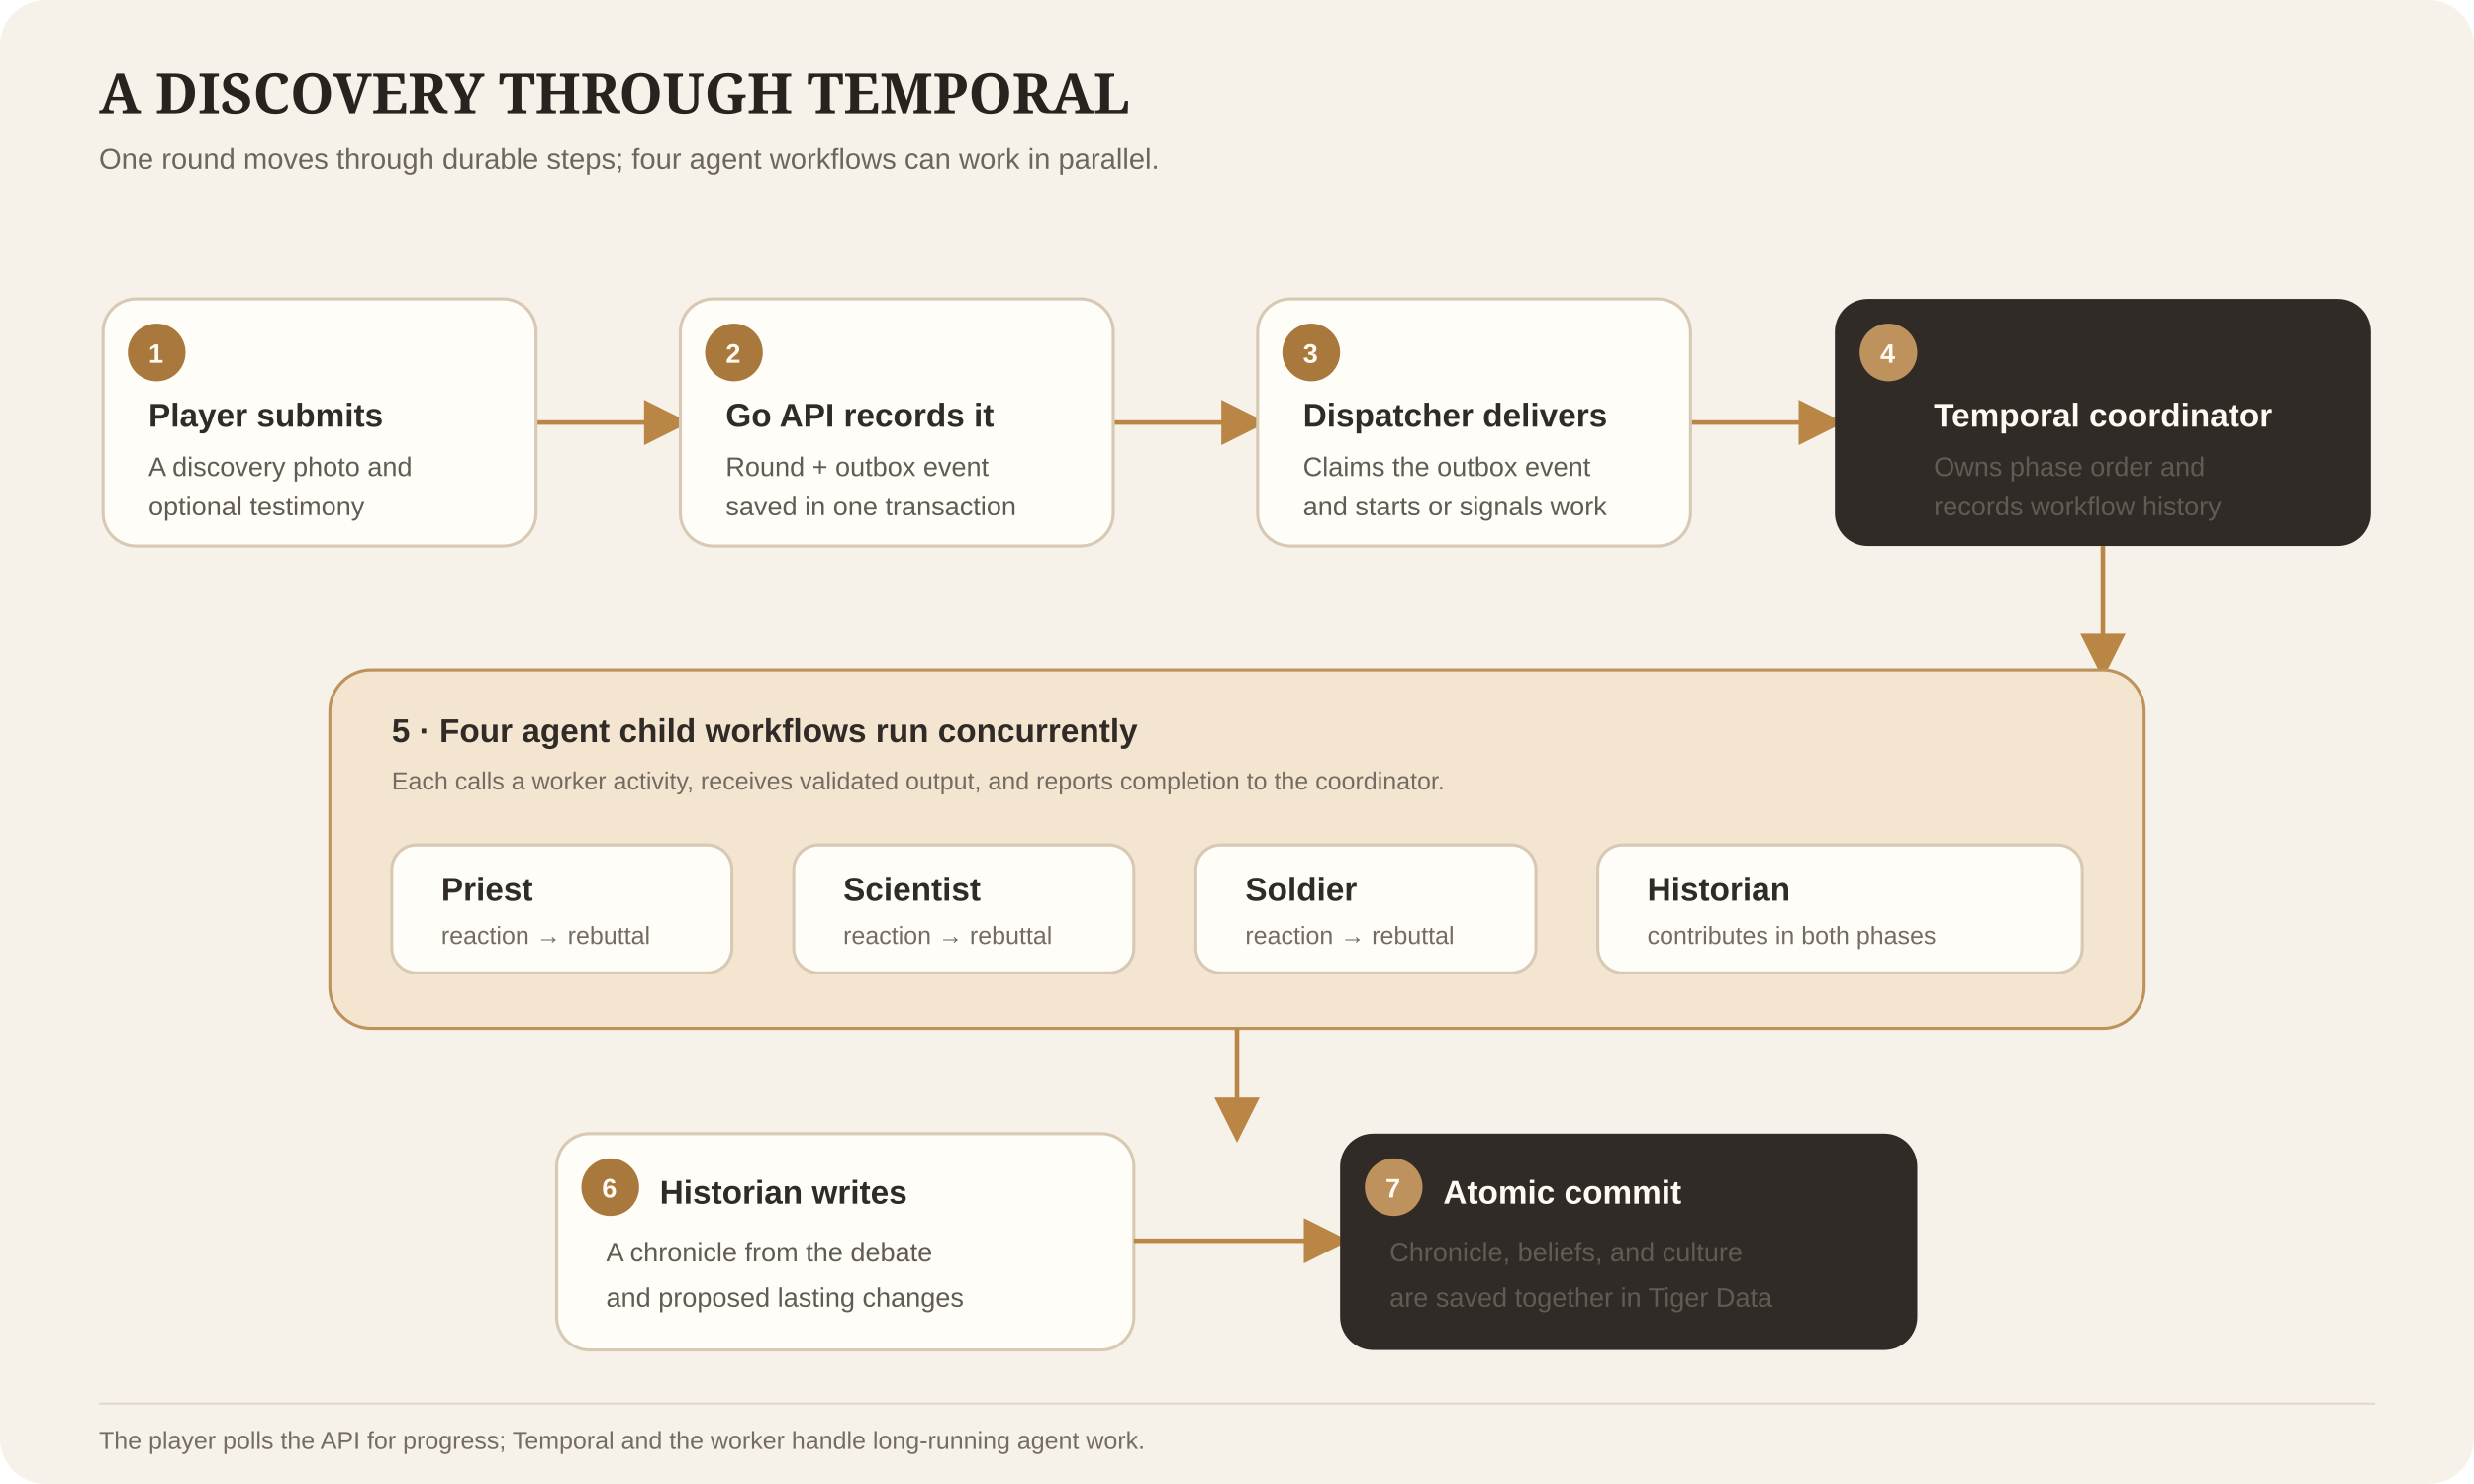
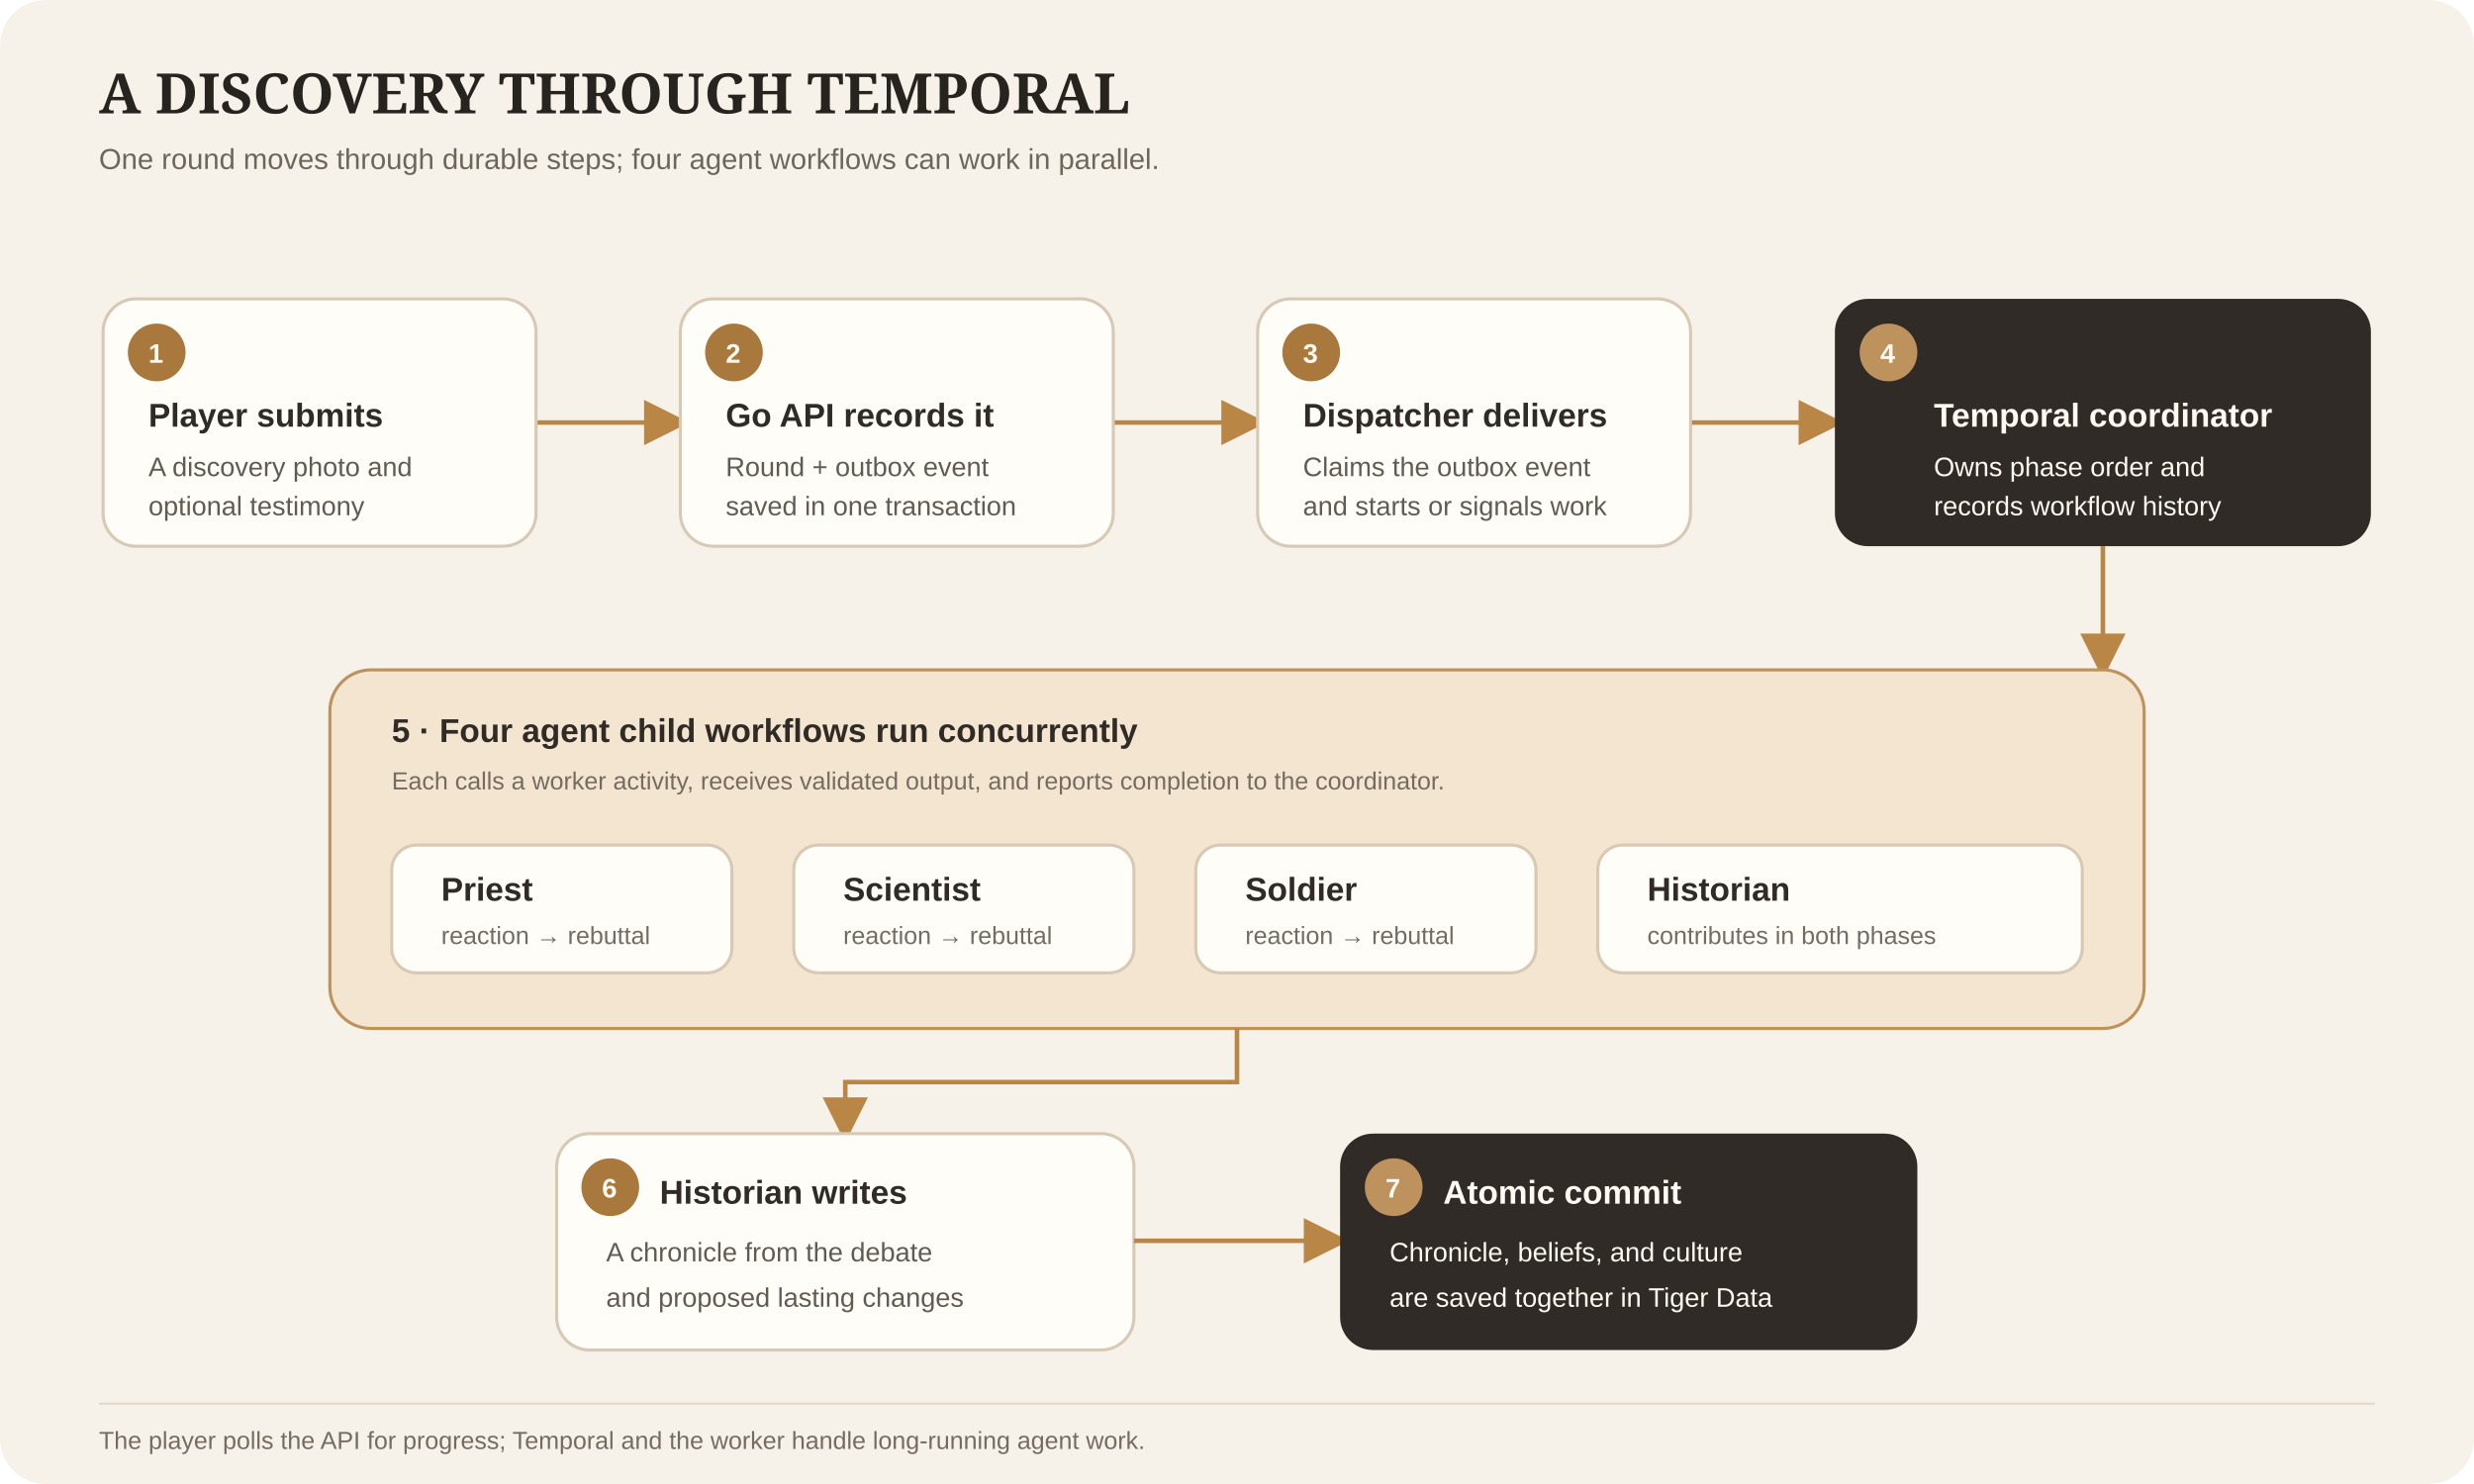
<svg xmlns="http://www.w3.org/2000/svg" width="1200" height="720" viewBox="0 0 1200 720" role="img" aria-labelledby="title desc">
  <defs>
    <marker id="arrow" markerWidth="10" markerHeight="10" refX="8" refY="5" orient="auto">
      <path d="M0 0 10 5 0 10Z" fill="#b98645" />
    </marker>
    <style>
-       .bg{fill:#f7f2e9}.title{font:700 27px Georgia,serif;fill:#27231f}.sub{font:14px Arial,sans-serif;fill:#6d665d}.card{fill:#fffdf8;stroke:#d8c9b4;stroke-width:1.5}.dark{fill:#302b27}.gold{fill:#f3e5cf;stroke:#bd925d;stroke-width:1.5}.h{font:700 16px Arial,sans-serif;fill:#302b27}.lh{fill:#fffaf1}.p{font:13px Arial,sans-serif;fill:#625b53}.small{font:12px Arial,sans-serif;fill:#746c62}.num{font:700 13px Arial,sans-serif;fill:#fffaf1}.numc{fill:#a8783c}.line{fill:none;stroke:#b98645;stroke-width:2.2;marker-end:url(#arrow)}.dash{fill:none;stroke:#b98645;stroke-width:2;stroke-dasharray:6 6}.divider{stroke:#e4d9c9;stroke-width:1}
+       .bg{fill:#f7f2e9}.title{font:700 27px Georgia,serif;fill:#27231f}.sub{font:14px Arial,sans-serif;fill:#6d665d}.card{fill:#fffdf8;stroke:#d8c9b4;stroke-width:1.5}.dark{fill:#302b27}.gold{fill:#f3e5cf;stroke:#bd925d;stroke-width:1.5}.h{font:700 16px Arial,sans-serif;fill:#302b27}.p{font:13px Arial,sans-serif;fill:#625b53}.lh{fill:#fffaf1}.p.lh{fill:#fffaf1}.small{font:12px Arial,sans-serif;fill:#746c62}.num{font:700 13px Arial,sans-serif;fill:#fffaf1}.numc{fill:#a8783c}.line{fill:none;stroke:#b98645;stroke-width:2.2;marker-end:url(#arrow)}.dash{fill:none;stroke:#b98645;stroke-width:2;stroke-dasharray:6 6}.divider{stroke:#e4d9c9;stroke-width:1}
    </style>
  </defs>
  <rect class="bg" width="1200" height="720" rx="22" />
  <text class="title" x="48" y="55">A DISCOVERY THROUGH TEMPORAL</text>
  <text class="sub" x="48" y="82">One round moves through durable steps; four agent workflows can work in parallel.</text>
  <path class="line" d="M260 205H330" />
  <path class="line" d="M540 205H610" />
  <path class="line" d="M820 205H890" />
  <rect class="card" x="50" y="145" width="210" height="120" rx="16" />
  <circle class="numc" cx="76" cy="171" r="14" />
  <text class="num" x="72" y="176">1</text>
  <text class="h" x="72" y="207">Player submits</text>
  <text class="p" x="72" y="231">A discovery photo and</text>
  <text class="p" x="72" y="250">optional testimony</text>
  <rect class="card" x="330" y="145" width="210" height="120" rx="16" />
  <circle class="numc" cx="356" cy="171" r="14" />
  <text class="num" x="352" y="176">2</text>
  <text class="h" x="352" y="207">Go API records it</text>
  <text class="p" x="352" y="231">Round + outbox event</text>
  <text class="p" x="352" y="250">saved in one transaction</text>
  <rect class="card" x="610" y="145" width="210" height="120" rx="16" />
  <circle class="numc" cx="636" cy="171" r="14" />
  <text class="num" x="632" y="176">3</text>
  <text class="h" x="632" y="207">Dispatcher delivers</text>
  <text class="p" x="632" y="231">Claims the outbox event</text>
  <text class="p" x="632" y="250">and starts or signals work</text>
  <rect class="dark" x="890" y="145" width="260" height="120" rx="16" />
  <circle cx="916" cy="171" r="14" fill="#bd925d" />
  <text class="num" x="912" y="176">4</text>
  <text class="h lh" x="938" y="207">Temporal coordinator</text>
  <text class="p lh" x="938" y="231">Owns phase order and</text>
  <text class="p lh" x="938" y="250">records workflow history</text>
  <path class="line" d="M1020 265V325" />
  <rect class="gold" x="160" y="325" width="880" height="174" rx="20" />
  <text class="h" x="190" y="360">5 · Four agent child workflows run concurrently</text>
  <text class="small" x="190" y="383">Each calls a worker activity, receives validated output, and reports completion to the coordinator.</text>
  <rect class="card" x="190" y="410" width="165" height="62" rx="12" />
  <text class="h" x="214" y="437">Priest</text>
  <text class="small" x="214" y="458">reaction → rebuttal</text>
  <rect class="card" x="385" y="410" width="165" height="62" rx="12" />
  <text class="h" x="409" y="437">Scientist</text>
  <text class="small" x="409" y="458">reaction → rebuttal</text>
  <rect class="card" x="580" y="410" width="165" height="62" rx="12" />
  <text class="h" x="604" y="437">Soldier</text>
  <text class="small" x="604" y="458">reaction → rebuttal</text>
  <rect class="card" x="775" y="410" width="235" height="62" rx="12" />
  <text class="h" x="799" y="437">Historian</text>
  <text class="small" x="799" y="458">contributes in both phases</text>
-   <path class="line" d="M600 499V550" />
+   <path class="line" d="M600 499V525H410V550" />
  <rect class="card" x="270" y="550" width="280" height="105" rx="16" />
  <circle class="numc" cx="296" cy="576" r="14" />
  <text class="num" x="292" y="581">6</text>
  <text class="h" x="320" y="584">Historian writes</text>
  <text class="p" x="294" y="612">A chronicle from the debate</text>
  <text class="p" x="294" y="634">and proposed lasting changes</text>
  <path class="line" d="M550 602H650" />
  <rect class="dark" x="650" y="550" width="280" height="105" rx="16" />
  <circle cx="676" cy="576" r="14" fill="#bd925d" />
  <text class="num" x="672" y="581">7</text>
  <text class="h lh" x="700" y="584">Atomic commit</text>
  <text class="p lh" x="674" y="612">Chronicle, beliefs, and culture</text>
  <text class="p lh" x="674" y="634">are saved together in Tiger Data</text>
  <line class="divider" x1="48" y1="681" x2="1152" y2="681" />
  <text class="small" x="48" y="703">The player polls the API for progress; Temporal and the worker handle long-running agent work.</text>
</svg>
